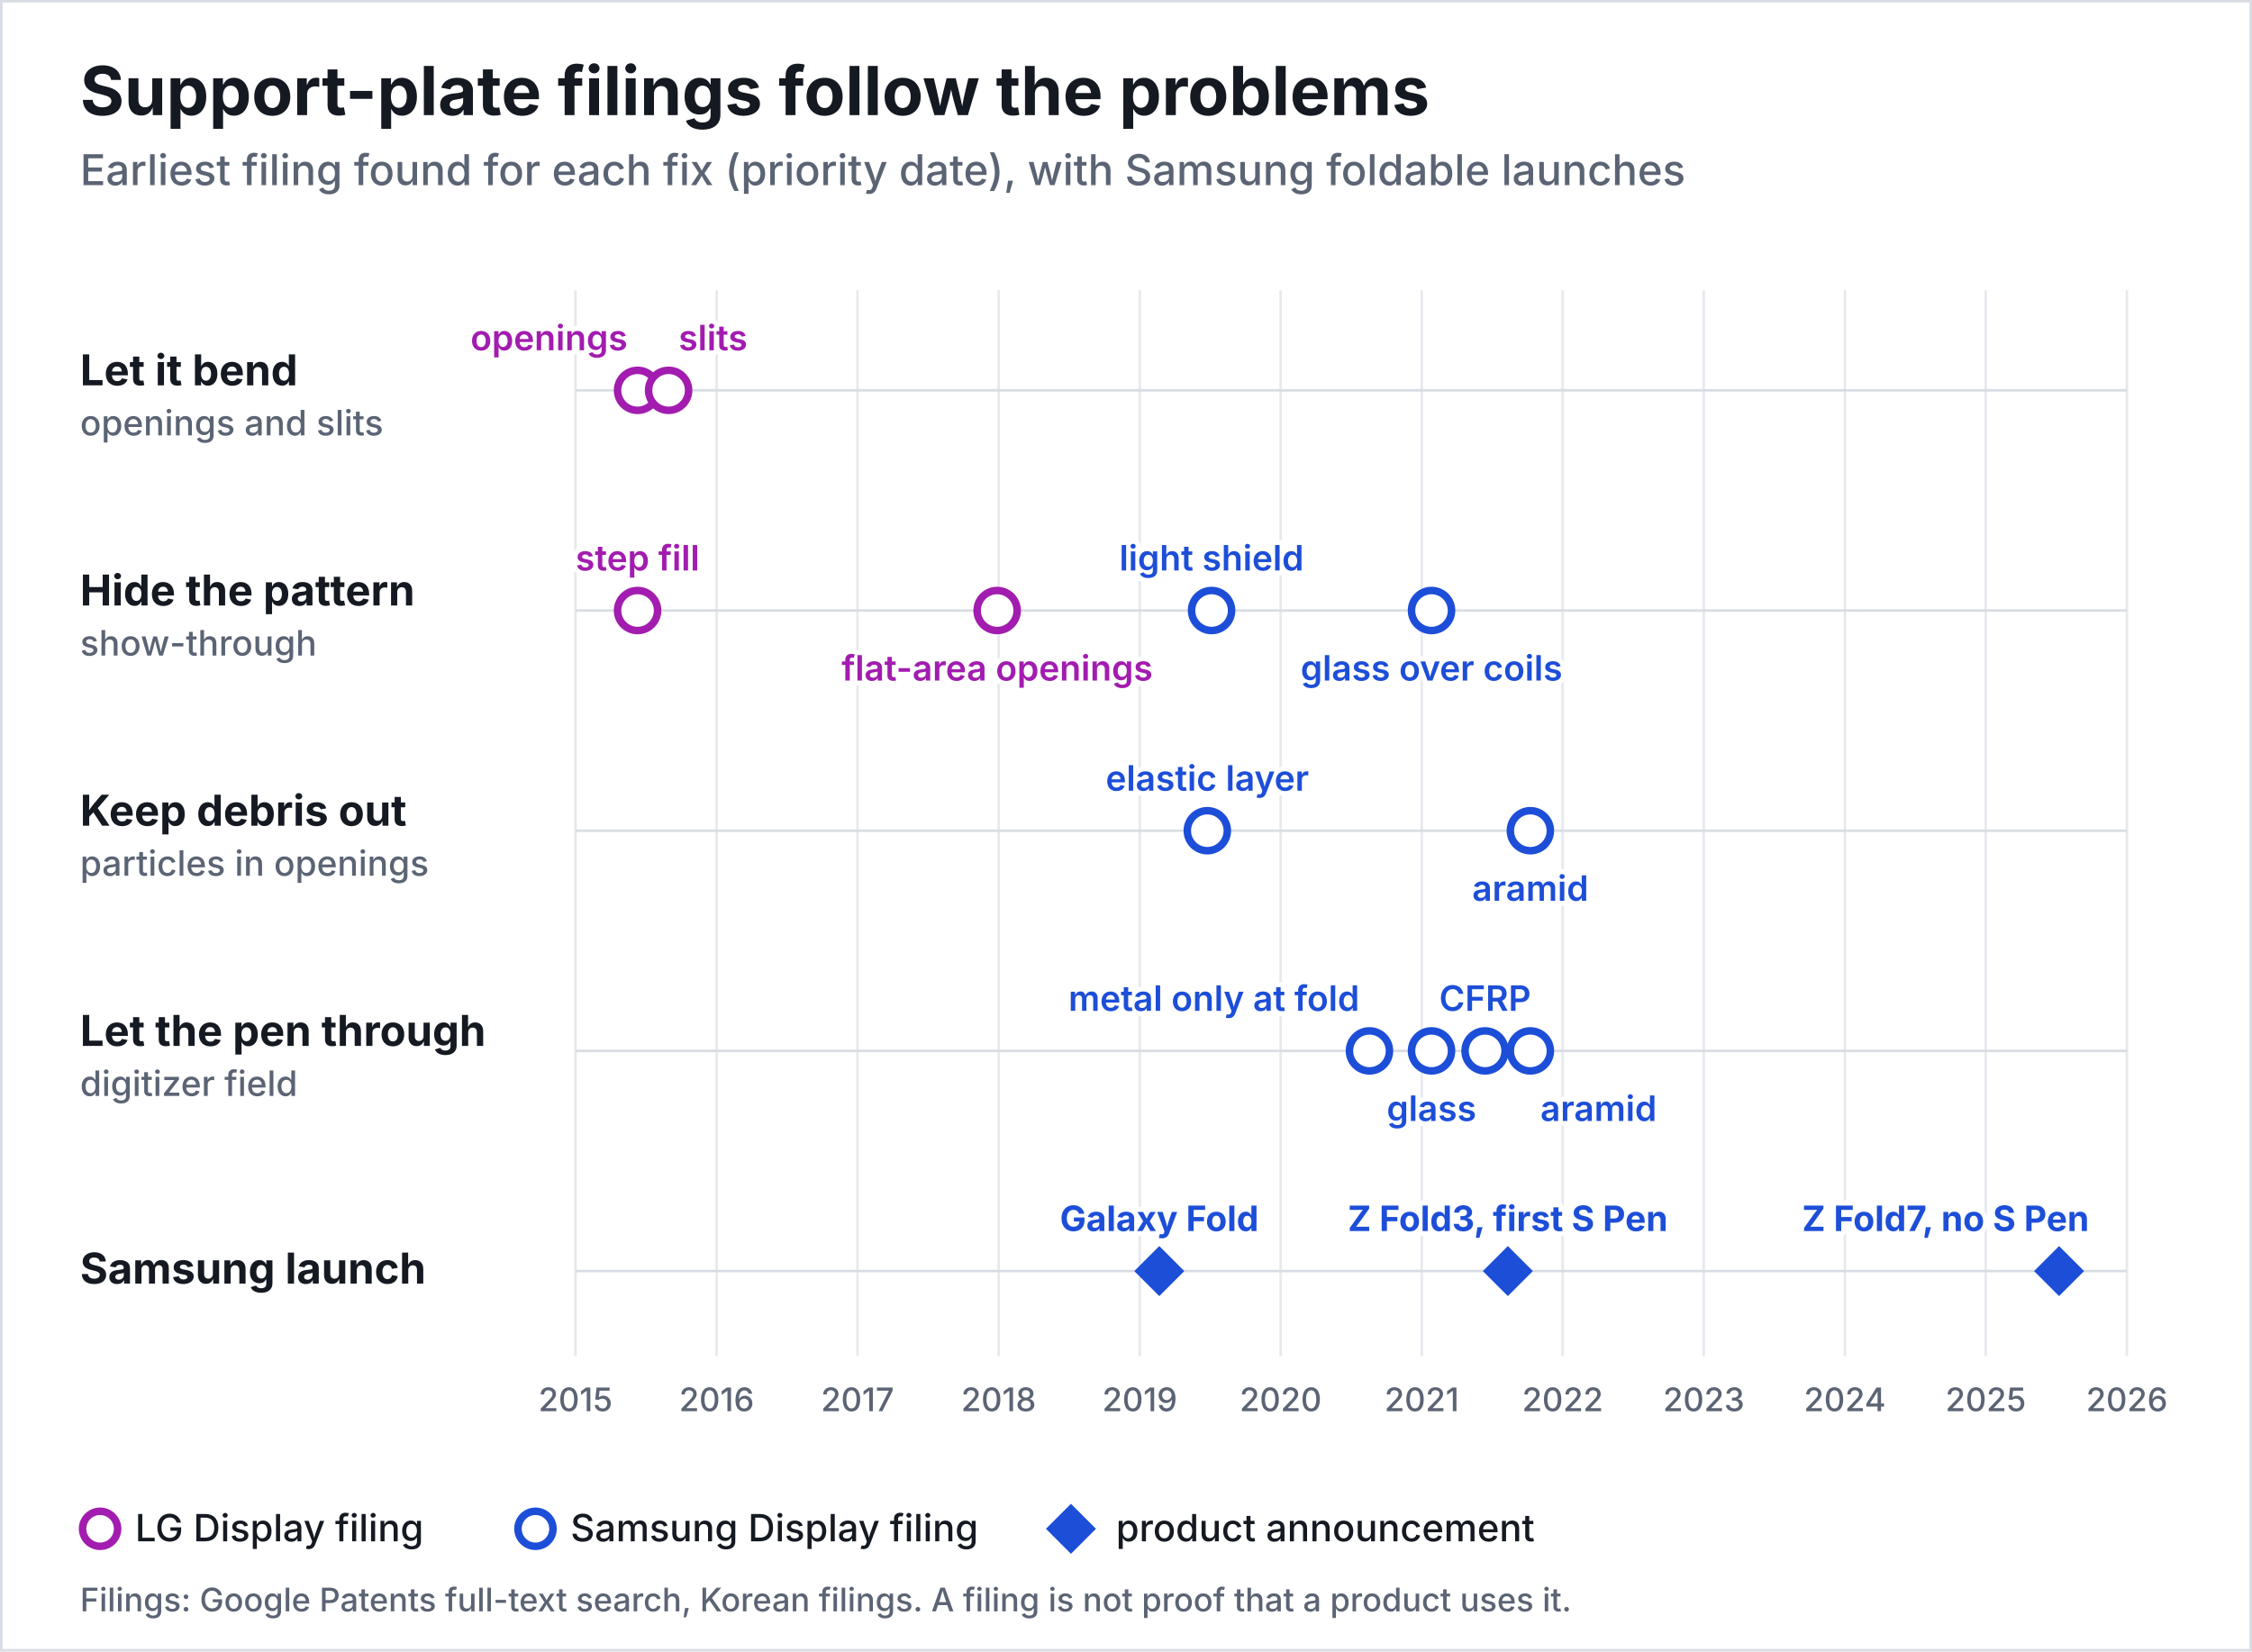
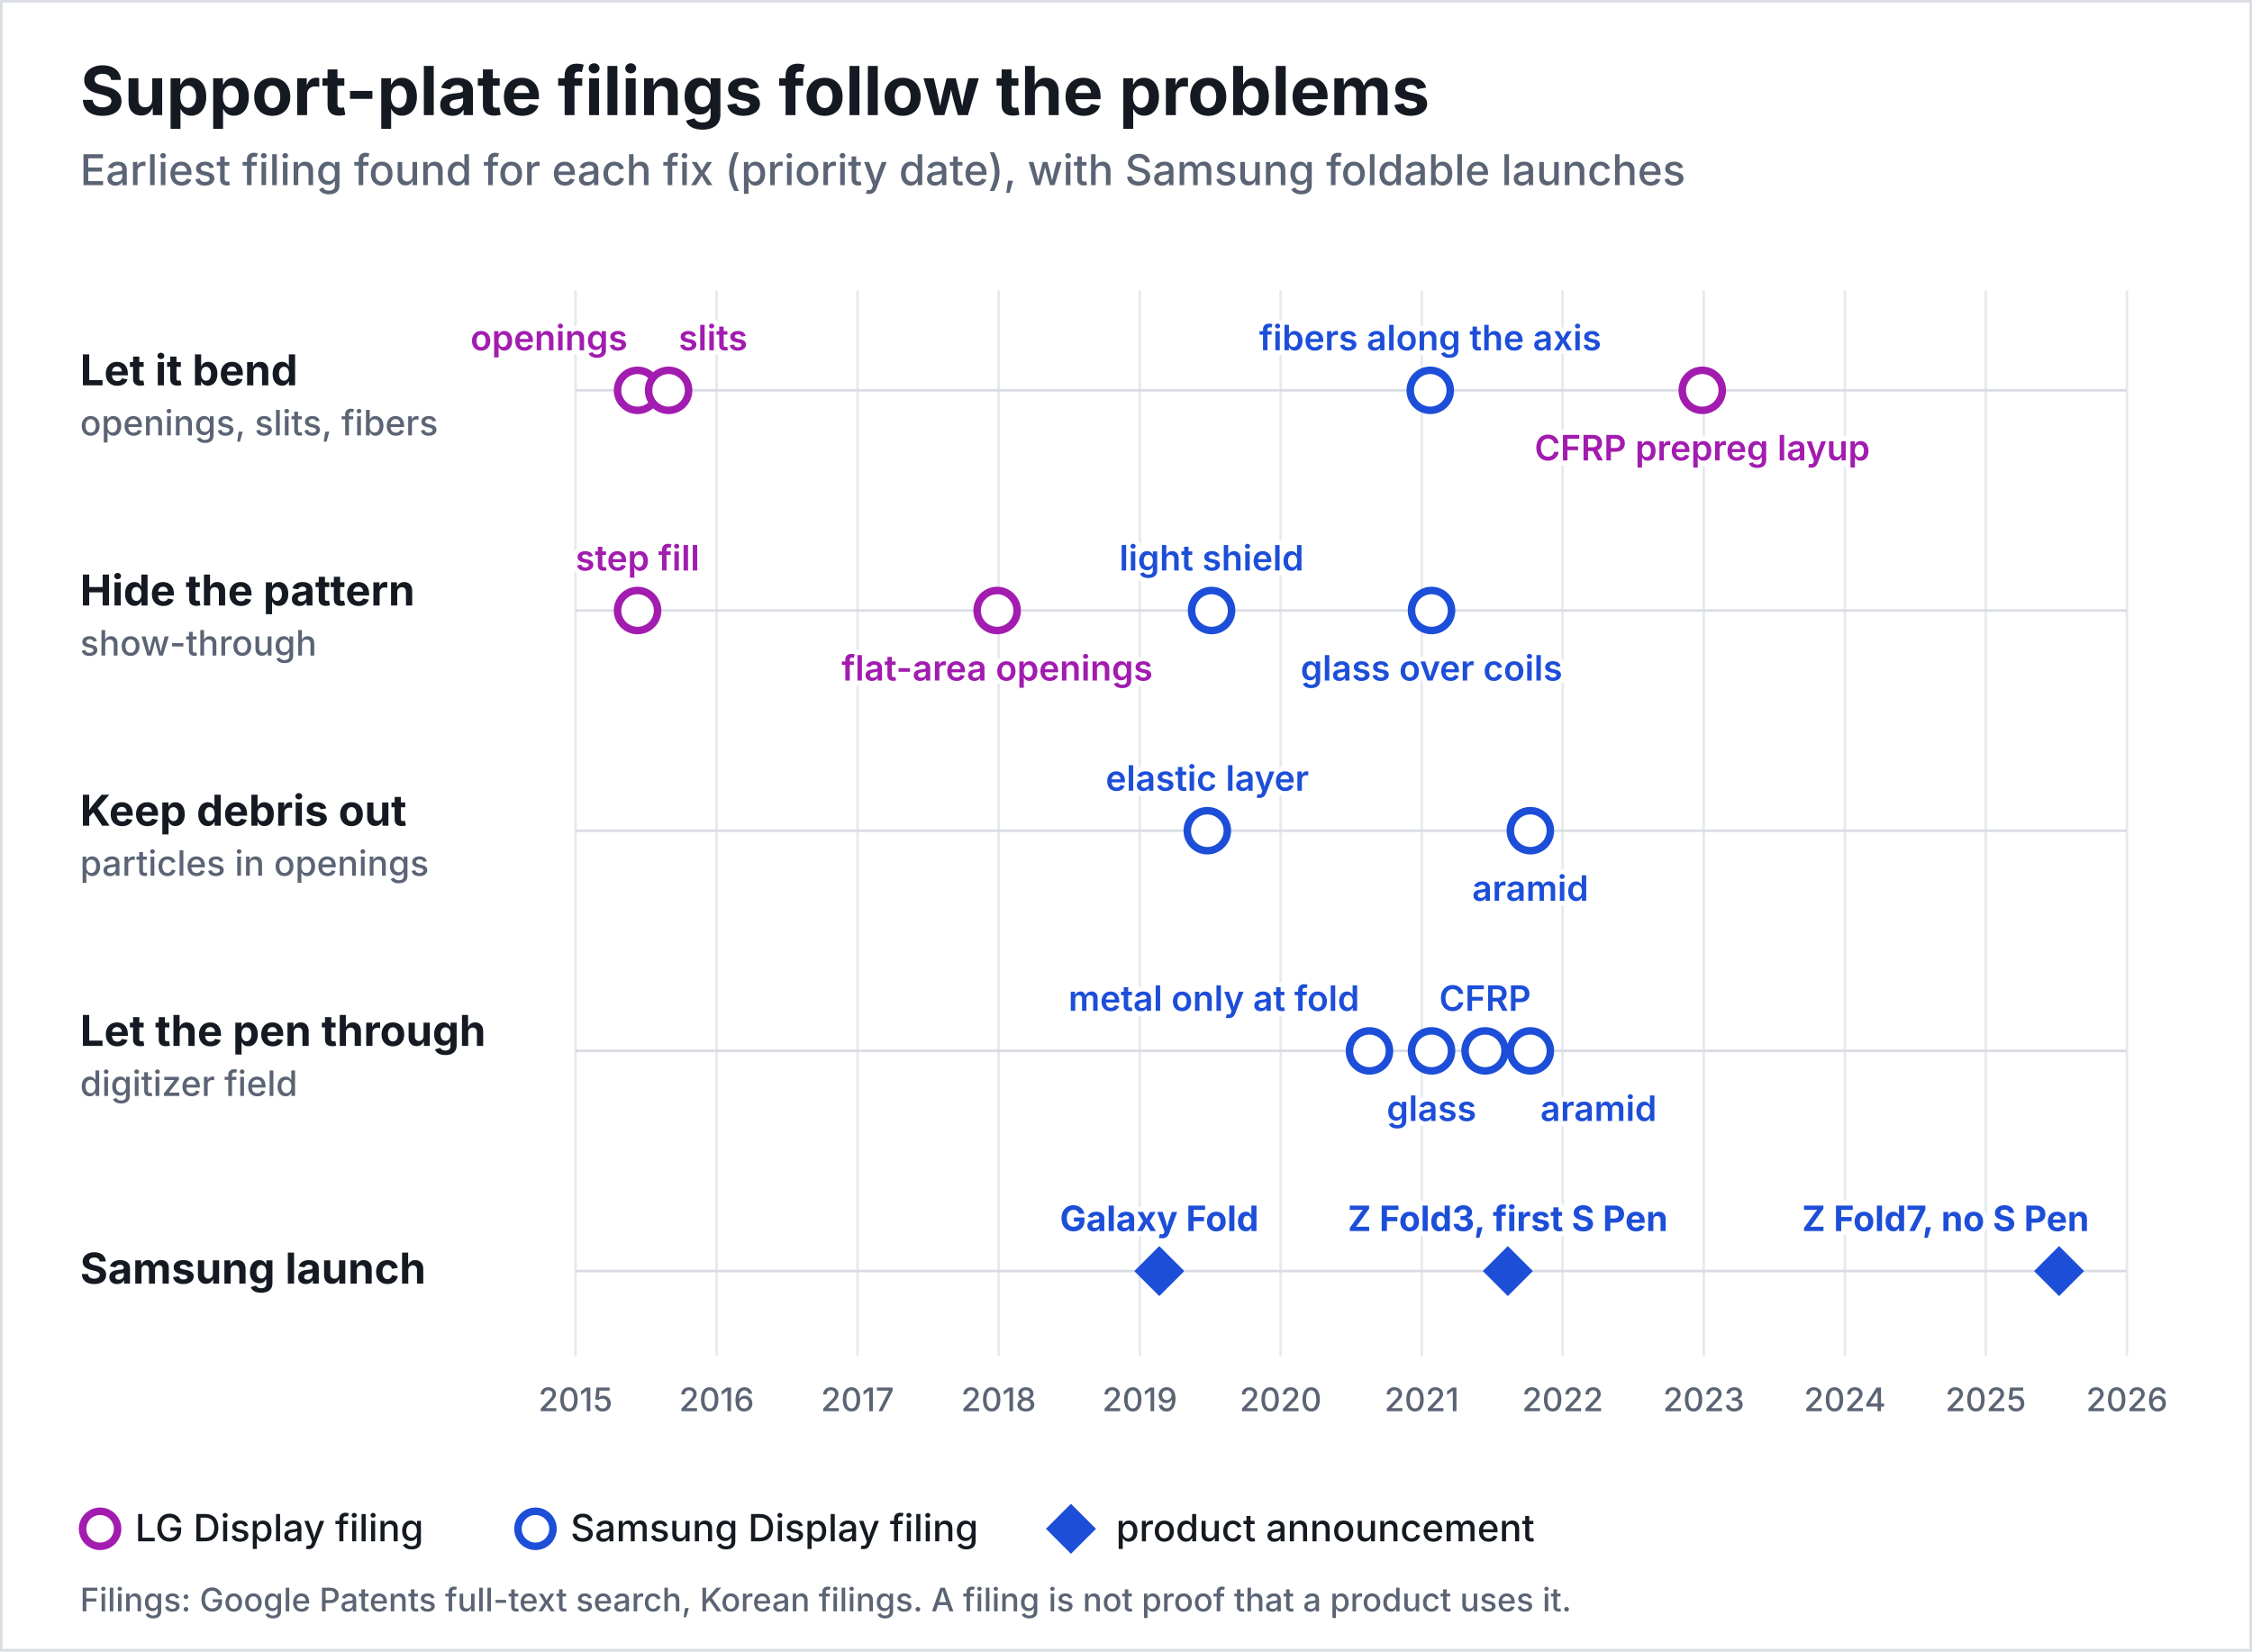
<svg xmlns="http://www.w3.org/2000/svg" viewBox="0 0 900 660" font-family="'IBM Plex Sans KR', Inter, system-ui, sans-serif">
  <rect x="0.5" y="0.5" width="899" height="659" fill="#fff" stroke="#d9dde3" />
  <defs>
    <filter id="b2" x="-50%" y="-50%" width="200%" height="200%">
      <feGaussianBlur stdDeviation="2" />
    </filter>
    <filter id="b4" x="-50%" y="-50%" width="200%" height="200%">
      <feGaussianBlur stdDeviation="4" />
    </filter>
    <filter id="b9" x="-50%" y="-50%" width="200%" height="200%">
      <feGaussianBlur stdDeviation="9" />
    </filter>
  </defs>
  <text x="32.0" y="46.0" font-size="27" fill="#151a22" text-anchor="start" font-weight="700">Support-plate filings follow the problems</text>
  <text x="32.0" y="74.0" font-size="17" fill="#5b6474" text-anchor="start" font-weight="500">Earliest filing found for each fix (priority date), with Samsung foldable launches</text>
  <line x1="230.0" y1="116" x2="230.0" y2="542" stroke="#e6e9ee" />
  <text x="230.0" y="564.0" font-size="13" fill="#5b6474" text-anchor="middle" font-weight="500">2015</text>
  <line x1="286.4" y1="116" x2="286.4" y2="542" stroke="#e6e9ee" />
  <text x="286.4" y="564.0" font-size="13" fill="#5b6474" text-anchor="middle" font-weight="500">2016</text>
  <line x1="342.7" y1="116" x2="342.7" y2="542" stroke="#e6e9ee" />
  <text x="342.7" y="564.0" font-size="13" fill="#5b6474" text-anchor="middle" font-weight="500">2017</text>
  <line x1="399.1" y1="116" x2="399.1" y2="542" stroke="#e6e9ee" />
  <text x="399.1" y="564.0" font-size="13" fill="#5b6474" text-anchor="middle" font-weight="500">2018</text>
  <line x1="455.5" y1="116" x2="455.5" y2="542" stroke="#e6e9ee" />
  <text x="455.5" y="564.0" font-size="13" fill="#5b6474" text-anchor="middle" font-weight="500">2019</text>
  <line x1="511.8" y1="116" x2="511.8" y2="542" stroke="#e6e9ee" />
  <text x="511.8" y="564.0" font-size="13" fill="#5b6474" text-anchor="middle" font-weight="500">2020</text>
  <line x1="568.2" y1="116" x2="568.2" y2="542" stroke="#e6e9ee" />
  <text x="568.2" y="564.0" font-size="13" fill="#5b6474" text-anchor="middle" font-weight="500">2021</text>
  <line x1="624.5" y1="116" x2="624.5" y2="542" stroke="#e6e9ee" />
  <text x="624.5" y="564.0" font-size="13" fill="#5b6474" text-anchor="middle" font-weight="500">2022</text>
  <line x1="680.9" y1="116" x2="680.9" y2="542" stroke="#e6e9ee" />
  <text x="680.9" y="564.0" font-size="13" fill="#5b6474" text-anchor="middle" font-weight="500">2023</text>
  <line x1="737.3" y1="116" x2="737.3" y2="542" stroke="#e6e9ee" />
  <text x="737.3" y="564.0" font-size="13" fill="#5b6474" text-anchor="middle" font-weight="500">2024</text>
  <line x1="793.6" y1="116" x2="793.6" y2="542" stroke="#e6e9ee" />
  <text x="793.6" y="564.0" font-size="13" fill="#5b6474" text-anchor="middle" font-weight="500">2025</text>
  <line x1="850.0" y1="116" x2="850.0" y2="542" stroke="#e6e9ee" />
  <text x="850.0" y="564.0" font-size="13" fill="#5b6474" text-anchor="middle" font-weight="500">2026</text>
  <text x="32.0" y="154.0" font-size="17" fill="#151a22" text-anchor="start" font-weight="700">Let it bend</text>
-   <text x="32.0" y="174.0" font-size="14" fill="#5b6474" text-anchor="start" font-weight="500">openings and slits</text>
+   <text x="32.0" y="174.0" font-size="14" fill="#5b6474" text-anchor="start" font-weight="500">openings, slits, fibers</text>
  <line x1="230" y1="156" x2="850" y2="156" stroke="#d9dde3" stroke-width="1" />
  <circle cx="254.8" cy="156" r="8" fill="#fff" stroke="#a21caf" stroke-width="3" />
  <text x="250.8" y="140.0" font-size="14" fill="#a21caf" text-anchor="end" font-weight="600" paint-order="stroke" stroke="#fff" stroke-width="4" stroke-linejoin="round">openings</text>
  <circle cx="267.2" cy="156" r="8" fill="#fff" stroke="#a21caf" stroke-width="3" />
  <text x="271.2" y="140.0" font-size="14" fill="#a21caf" text-anchor="start" font-weight="600" paint-order="stroke" stroke="#fff" stroke-width="4" stroke-linejoin="round">slits</text>
+   <circle cx="571.6" cy="156" r="8" fill="#fff" stroke="#1d4ed8" stroke-width="3" />
+   <text x="571.6" y="140.0" font-size="14" fill="#1d4ed8" text-anchor="middle" font-weight="600" paint-order="stroke" stroke="#fff" stroke-width="4" stroke-linejoin="round">fibers along the axis</text>
+   <circle cx="680.3" cy="156" r="8" fill="#fff" stroke="#a21caf" stroke-width="3" />
+   <text x="680.3" y="184.0" font-size="14" fill="#a21caf" text-anchor="middle" font-weight="600" paint-order="stroke" stroke="#fff" stroke-width="4" stroke-linejoin="round">CFRP prepreg layup</text>
  <text x="32.0" y="242.0" font-size="17" fill="#151a22" text-anchor="start" font-weight="700">Hide the pattern</text>
  <text x="32.0" y="262.0" font-size="14" fill="#5b6474" text-anchor="start" font-weight="500">show-through</text>
  <line x1="230" y1="244" x2="850" y2="244" stroke="#d9dde3" stroke-width="1" />
  <circle cx="254.8" cy="244" r="8" fill="#fff" stroke="#a21caf" stroke-width="3" />
  <text x="254.8" y="228.0" font-size="14" fill="#a21caf" text-anchor="middle" font-weight="600" paint-order="stroke" stroke="#fff" stroke-width="4" stroke-linejoin="round">step fill</text>
  <circle cx="398.5" cy="244" r="8" fill="#fff" stroke="#a21caf" stroke-width="3" />
  <text x="398.5" y="272.0" font-size="14" fill="#a21caf" text-anchor="middle" font-weight="600" paint-order="stroke" stroke="#fff" stroke-width="4" stroke-linejoin="round">flat-area openings</text>
  <circle cx="484.2" cy="244" r="8" fill="#fff" stroke="#1d4ed8" stroke-width="3" />
  <text x="484.2" y="228.0" font-size="14" fill="#1d4ed8" text-anchor="middle" font-weight="600" paint-order="stroke" stroke="#fff" stroke-width="4" stroke-linejoin="round">light shield</text>
  <circle cx="572.1" cy="244" r="8" fill="#fff" stroke="#1d4ed8" stroke-width="3" />
  <text x="572.1" y="272.0" font-size="14" fill="#1d4ed8" text-anchor="middle" font-weight="600" paint-order="stroke" stroke="#fff" stroke-width="4" stroke-linejoin="round">glass over coils</text>
  <text x="32.0" y="330.0" font-size="17" fill="#151a22" text-anchor="start" font-weight="700">Keep debris out</text>
  <text x="32.0" y="350.0" font-size="14" fill="#5b6474" text-anchor="start" font-weight="500">particles in openings</text>
  <line x1="230" y1="332" x2="850" y2="332" stroke="#d9dde3" stroke-width="1" />
  <circle cx="482.5" cy="332" r="8" fill="#fff" stroke="#1d4ed8" stroke-width="3" />
  <text x="482.5" y="316.0" font-size="14" fill="#1d4ed8" text-anchor="middle" font-weight="600" paint-order="stroke" stroke="#fff" stroke-width="4" stroke-linejoin="round">elastic layer</text>
  <circle cx="611.6" cy="332" r="8" fill="#fff" stroke="#1d4ed8" stroke-width="3" />
  <text x="611.6" y="360.0" font-size="14" fill="#1d4ed8" text-anchor="middle" font-weight="600" paint-order="stroke" stroke="#fff" stroke-width="4" stroke-linejoin="round">aramid</text>
  <text x="32.0" y="418.0" font-size="17" fill="#151a22" text-anchor="start" font-weight="700">Let the pen through</text>
  <text x="32.0" y="438.0" font-size="14" fill="#5b6474" text-anchor="start" font-weight="500">digitizer field</text>
  <line x1="230" y1="420" x2="850" y2="420" stroke="#d9dde3" stroke-width="1" />
  <circle cx="547.3" cy="420" r="8" fill="#fff" stroke="#1d4ed8" stroke-width="3" />
  <text x="543.3" y="404.0" font-size="14" fill="#1d4ed8" text-anchor="end" font-weight="600" paint-order="stroke" stroke="#fff" stroke-width="4" stroke-linejoin="round">metal only at fold</text>
  <circle cx="572.1" cy="420" r="8" fill="#fff" stroke="#1d4ed8" stroke-width="3" />
  <text x="572.1" y="448.0" font-size="14" fill="#1d4ed8" text-anchor="middle" font-weight="600" paint-order="stroke" stroke="#fff" stroke-width="4" stroke-linejoin="round">glass</text>
  <circle cx="593.5" cy="420" r="8" fill="#fff" stroke="#1d4ed8" stroke-width="3" />
  <text x="593.5" y="404.0" font-size="14" fill="#1d4ed8" text-anchor="middle" font-weight="600" paint-order="stroke" stroke="#fff" stroke-width="4" stroke-linejoin="round">CFRP</text>
  <circle cx="611.6" cy="420" r="8" fill="#fff" stroke="#1d4ed8" stroke-width="3" />
  <text x="615.6" y="448.0" font-size="14" fill="#1d4ed8" text-anchor="start" font-weight="600" paint-order="stroke" stroke="#fff" stroke-width="4" stroke-linejoin="round">aramid</text>
  <text x="32.0" y="513.0" font-size="17" fill="#151a22" text-anchor="start" font-weight="700">Samsung launch</text>
  <line x1="230" y1="508" x2="850" y2="508" stroke="#d9dde3" />
  <polygon points="463.3,498 473.3,508 463.3,518 453.3,508" fill="#1d4ed8" />
  <text x="463.3" y="492.0" font-size="14" fill="#1d4ed8" text-anchor="middle" font-weight="700" paint-order="stroke" stroke="#fff" stroke-width="4" stroke-linejoin="round">Galaxy Fold</text>
  <polygon points="602.6,498 612.6,508 602.6,518 592.6,508" fill="#1d4ed8" />
  <text x="602.6" y="492.0" font-size="14" fill="#1d4ed8" text-anchor="middle" font-weight="700" paint-order="stroke" stroke="#fff" stroke-width="4" stroke-linejoin="round">Z Fold3, first S Pen</text>
  <polygon points="822.9,498 832.9,508 822.9,518 812.9,508" fill="#1d4ed8" />
  <text x="834.9" y="492.0" font-size="14" fill="#1d4ed8" text-anchor="end" font-weight="700" paint-order="stroke" stroke="#fff" stroke-width="4" stroke-linejoin="round">Z Fold7, no S Pen</text>
  <circle cx="40" cy="611" r="7" fill="#fff" stroke="#a21caf" stroke-width="3" />
  <text x="54.0" y="616.0" font-size="15" fill="#151a22" text-anchor="start" font-weight="500">LG Display filing</text>
  <circle cx="214" cy="611" r="7" fill="#fff" stroke="#1d4ed8" stroke-width="3" />
  <text x="228.0" y="616.0" font-size="15" fill="#151a22" text-anchor="start" font-weight="500">Samsung Display filing</text>
  <polygon points="428,601 438,611 428,621 418,611" fill="#1d4ed8" />
  <text x="446.0" y="616.0" font-size="15" fill="#151a22" text-anchor="start" font-weight="500">product announcement</text>
  <text x="32.0" y="644.0" font-size="13" fill="#5b6474" text-anchor="start" font-weight="500">Filings: Google Patents full-text search, Korean filings. A filing is not proof that a product uses it.</text>
</svg>
